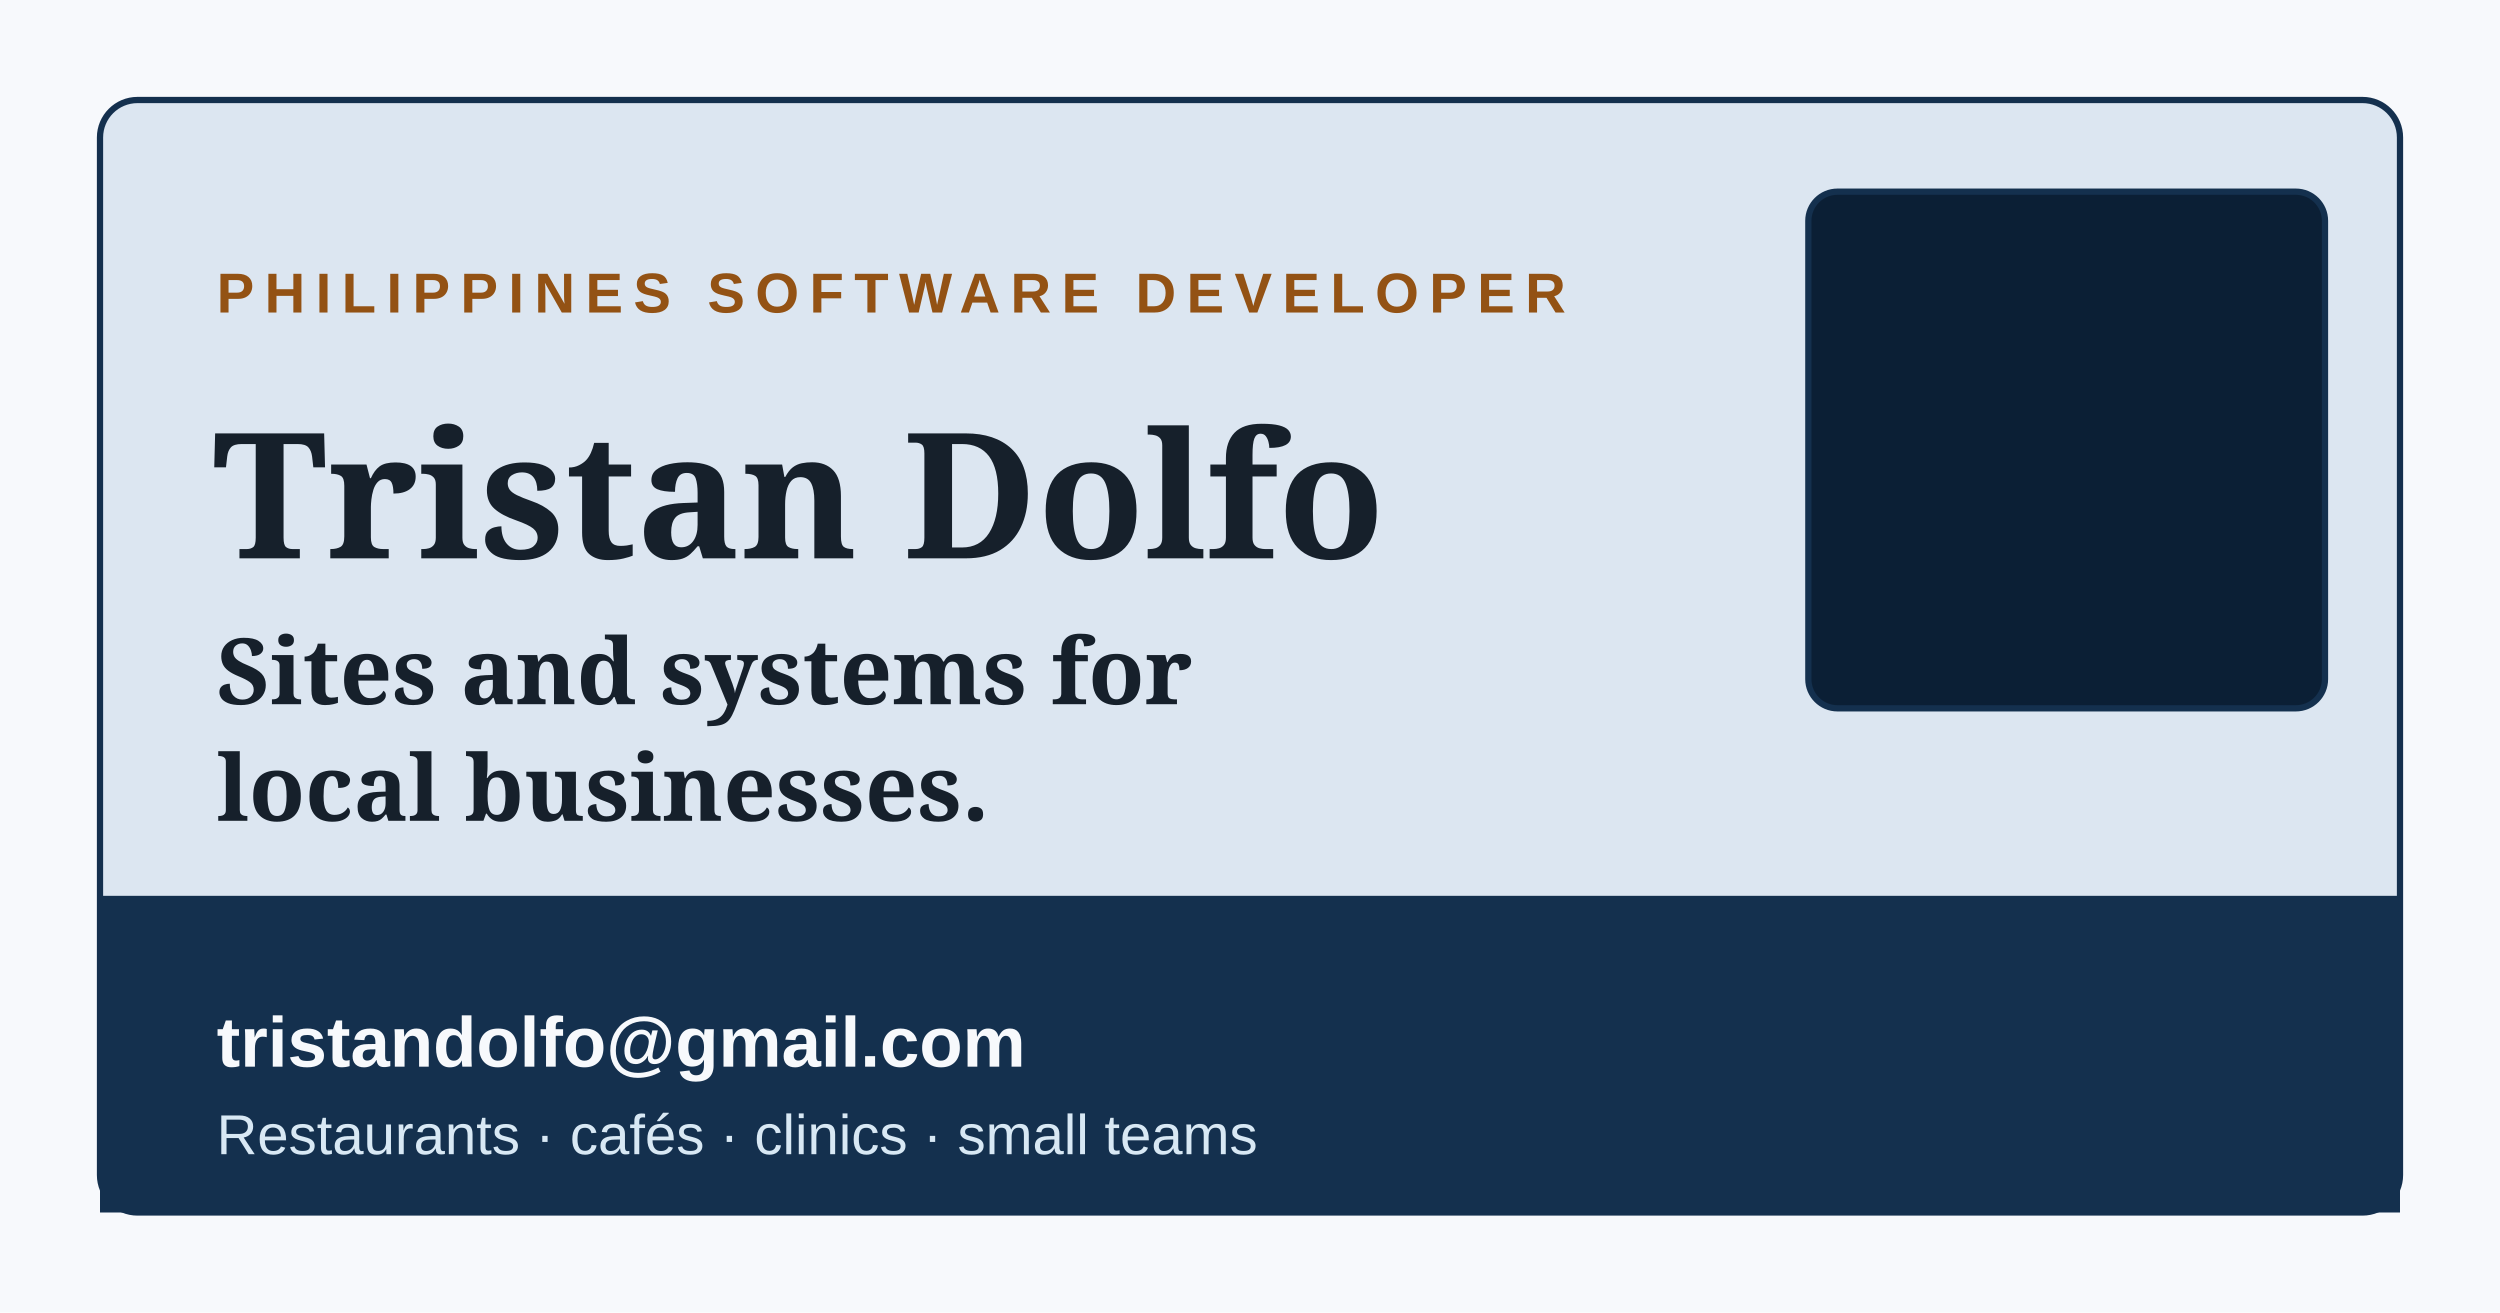
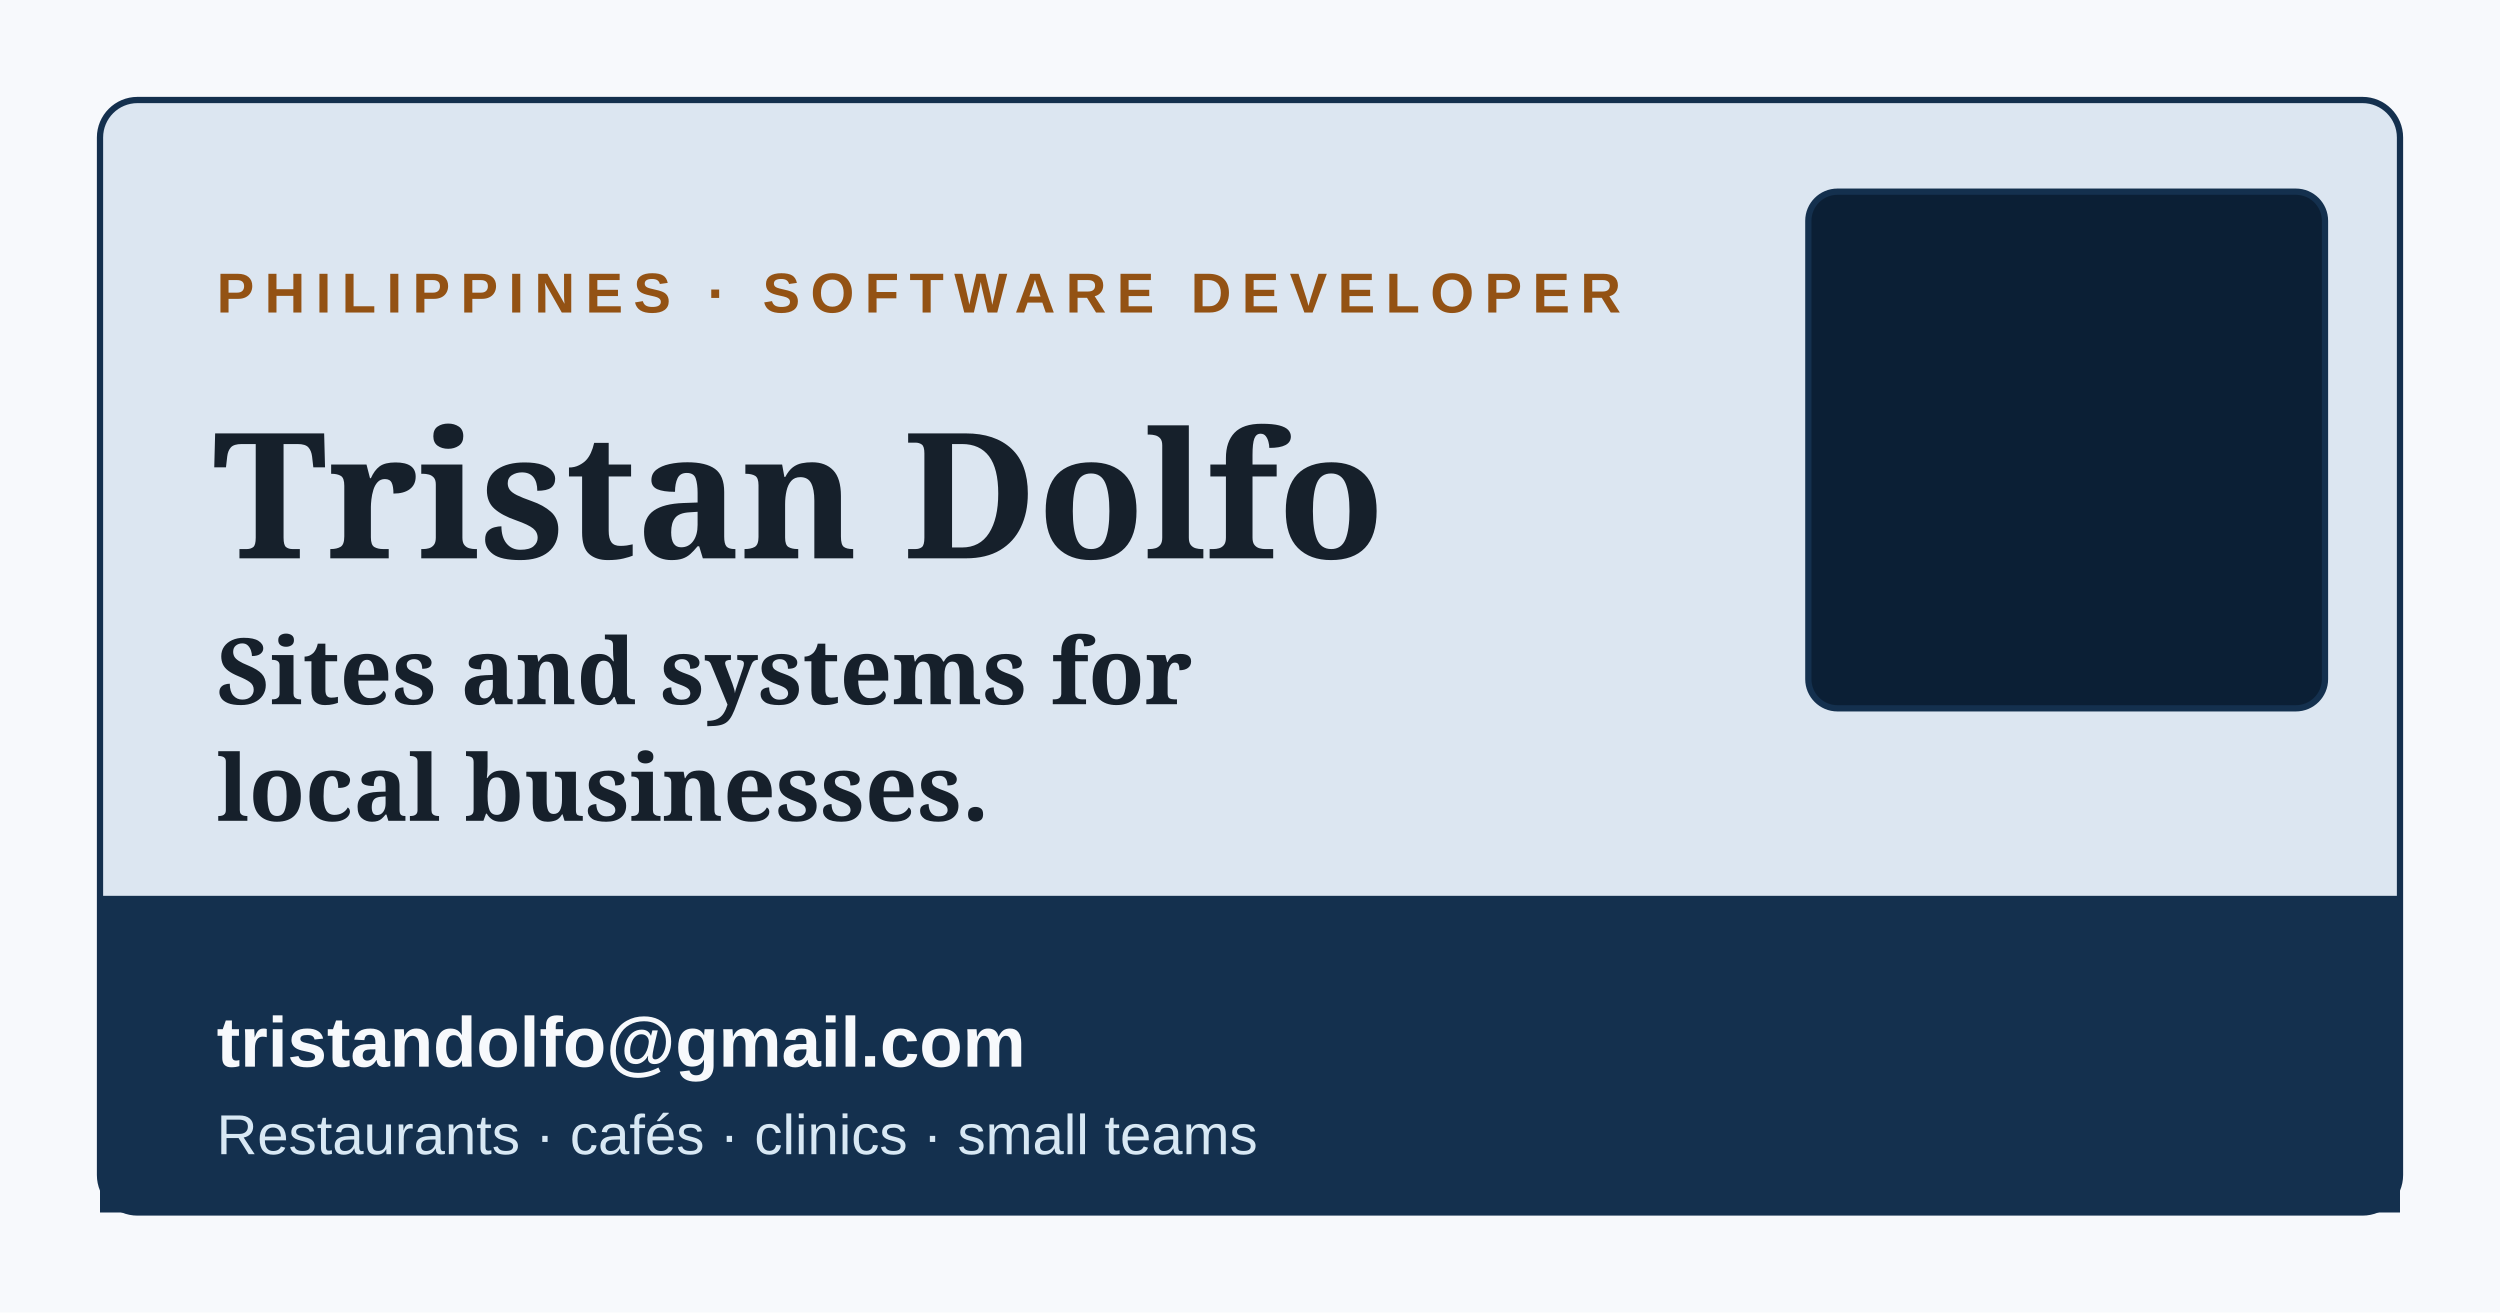
<svg xmlns="http://www.w3.org/2000/svg" width="1200" height="630" viewBox="0 0 1200 630" role="img" aria-labelledby="title desc">
  <rect width="1200" height="630" fill="#F7F9FC" />
  <rect x="48" y="48" width="1104" height="534" rx="18" fill="#DCE6F1" stroke="#14304E" stroke-width="3" />
  <path d="M48 430h1104v152H48z" fill="#14304E" />
  <rect id="logo-slot" x="868" y="92" width="248" height="248" rx="14" fill="#0B1F35" stroke="#14304E" stroke-width="3" />
-   <text x="104" y="150" fill="#935214" font-family="Arial, sans-serif" font-size="27" font-weight="700" letter-spacing="5">PHILIPPINES SOFTWARE DEVELOPER</text>
+   <text x="104" y="150" fill="#935214" font-family="Arial, sans-serif" font-size="27" font-weight="700" letter-spacing="5">PHILIPPINES · SOFTWARE DEVELOPER</text>
  <text x="102" y="268" fill="#16202B" font-family="Georgia, serif" font-size="84" font-weight="700">Tristan Dolfo</text>
  <text x="104" y="338" fill="#16202B" font-family="Georgia, serif" font-size="44" font-weight="700">Sites and systems for</text>
  <text x="104" y="394" fill="#16202B" font-family="Georgia, serif" font-size="44" font-weight="700">local businesses.</text>
  <text x="104" y="512" fill="#F7F9FC" font-family="Arial, sans-serif" font-size="34" font-weight="700">tristandolfo@gmail.com</text>
  <text x="104" y="554" fill="#D8E8F4" font-family="Arial, sans-serif" font-size="27">Restaurants · cafés · clinics · small teams</text>
</svg>
